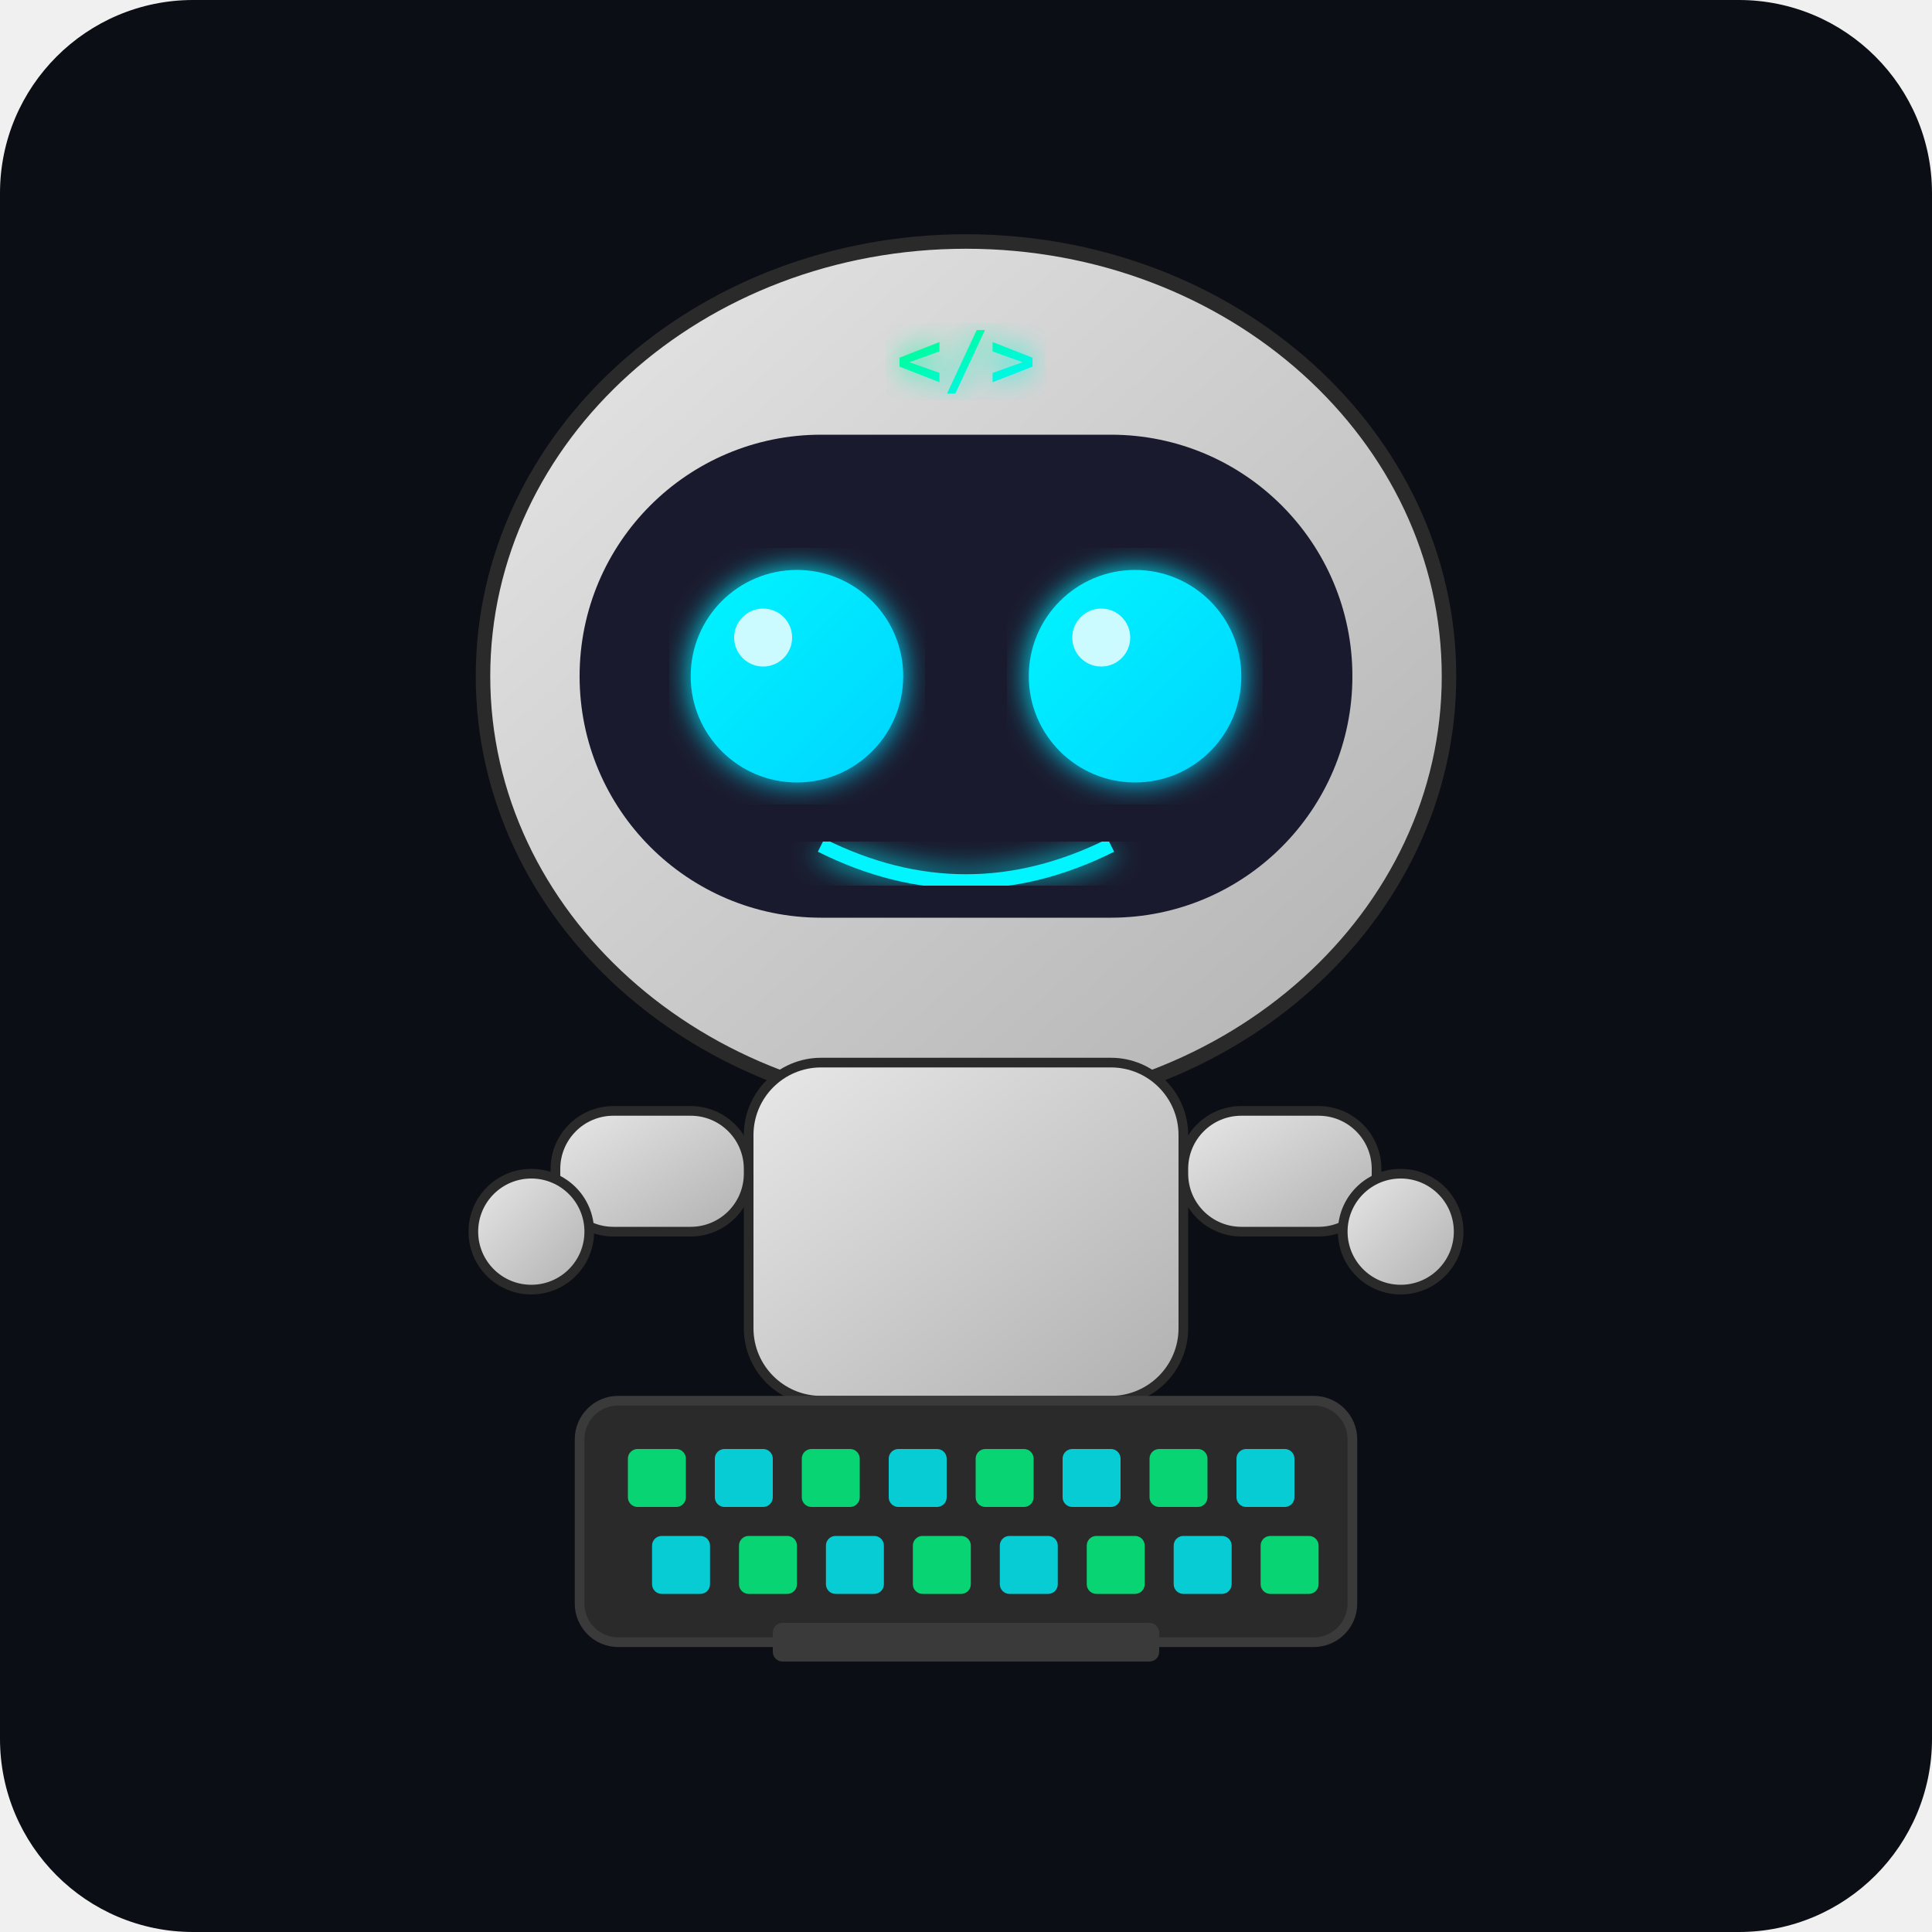
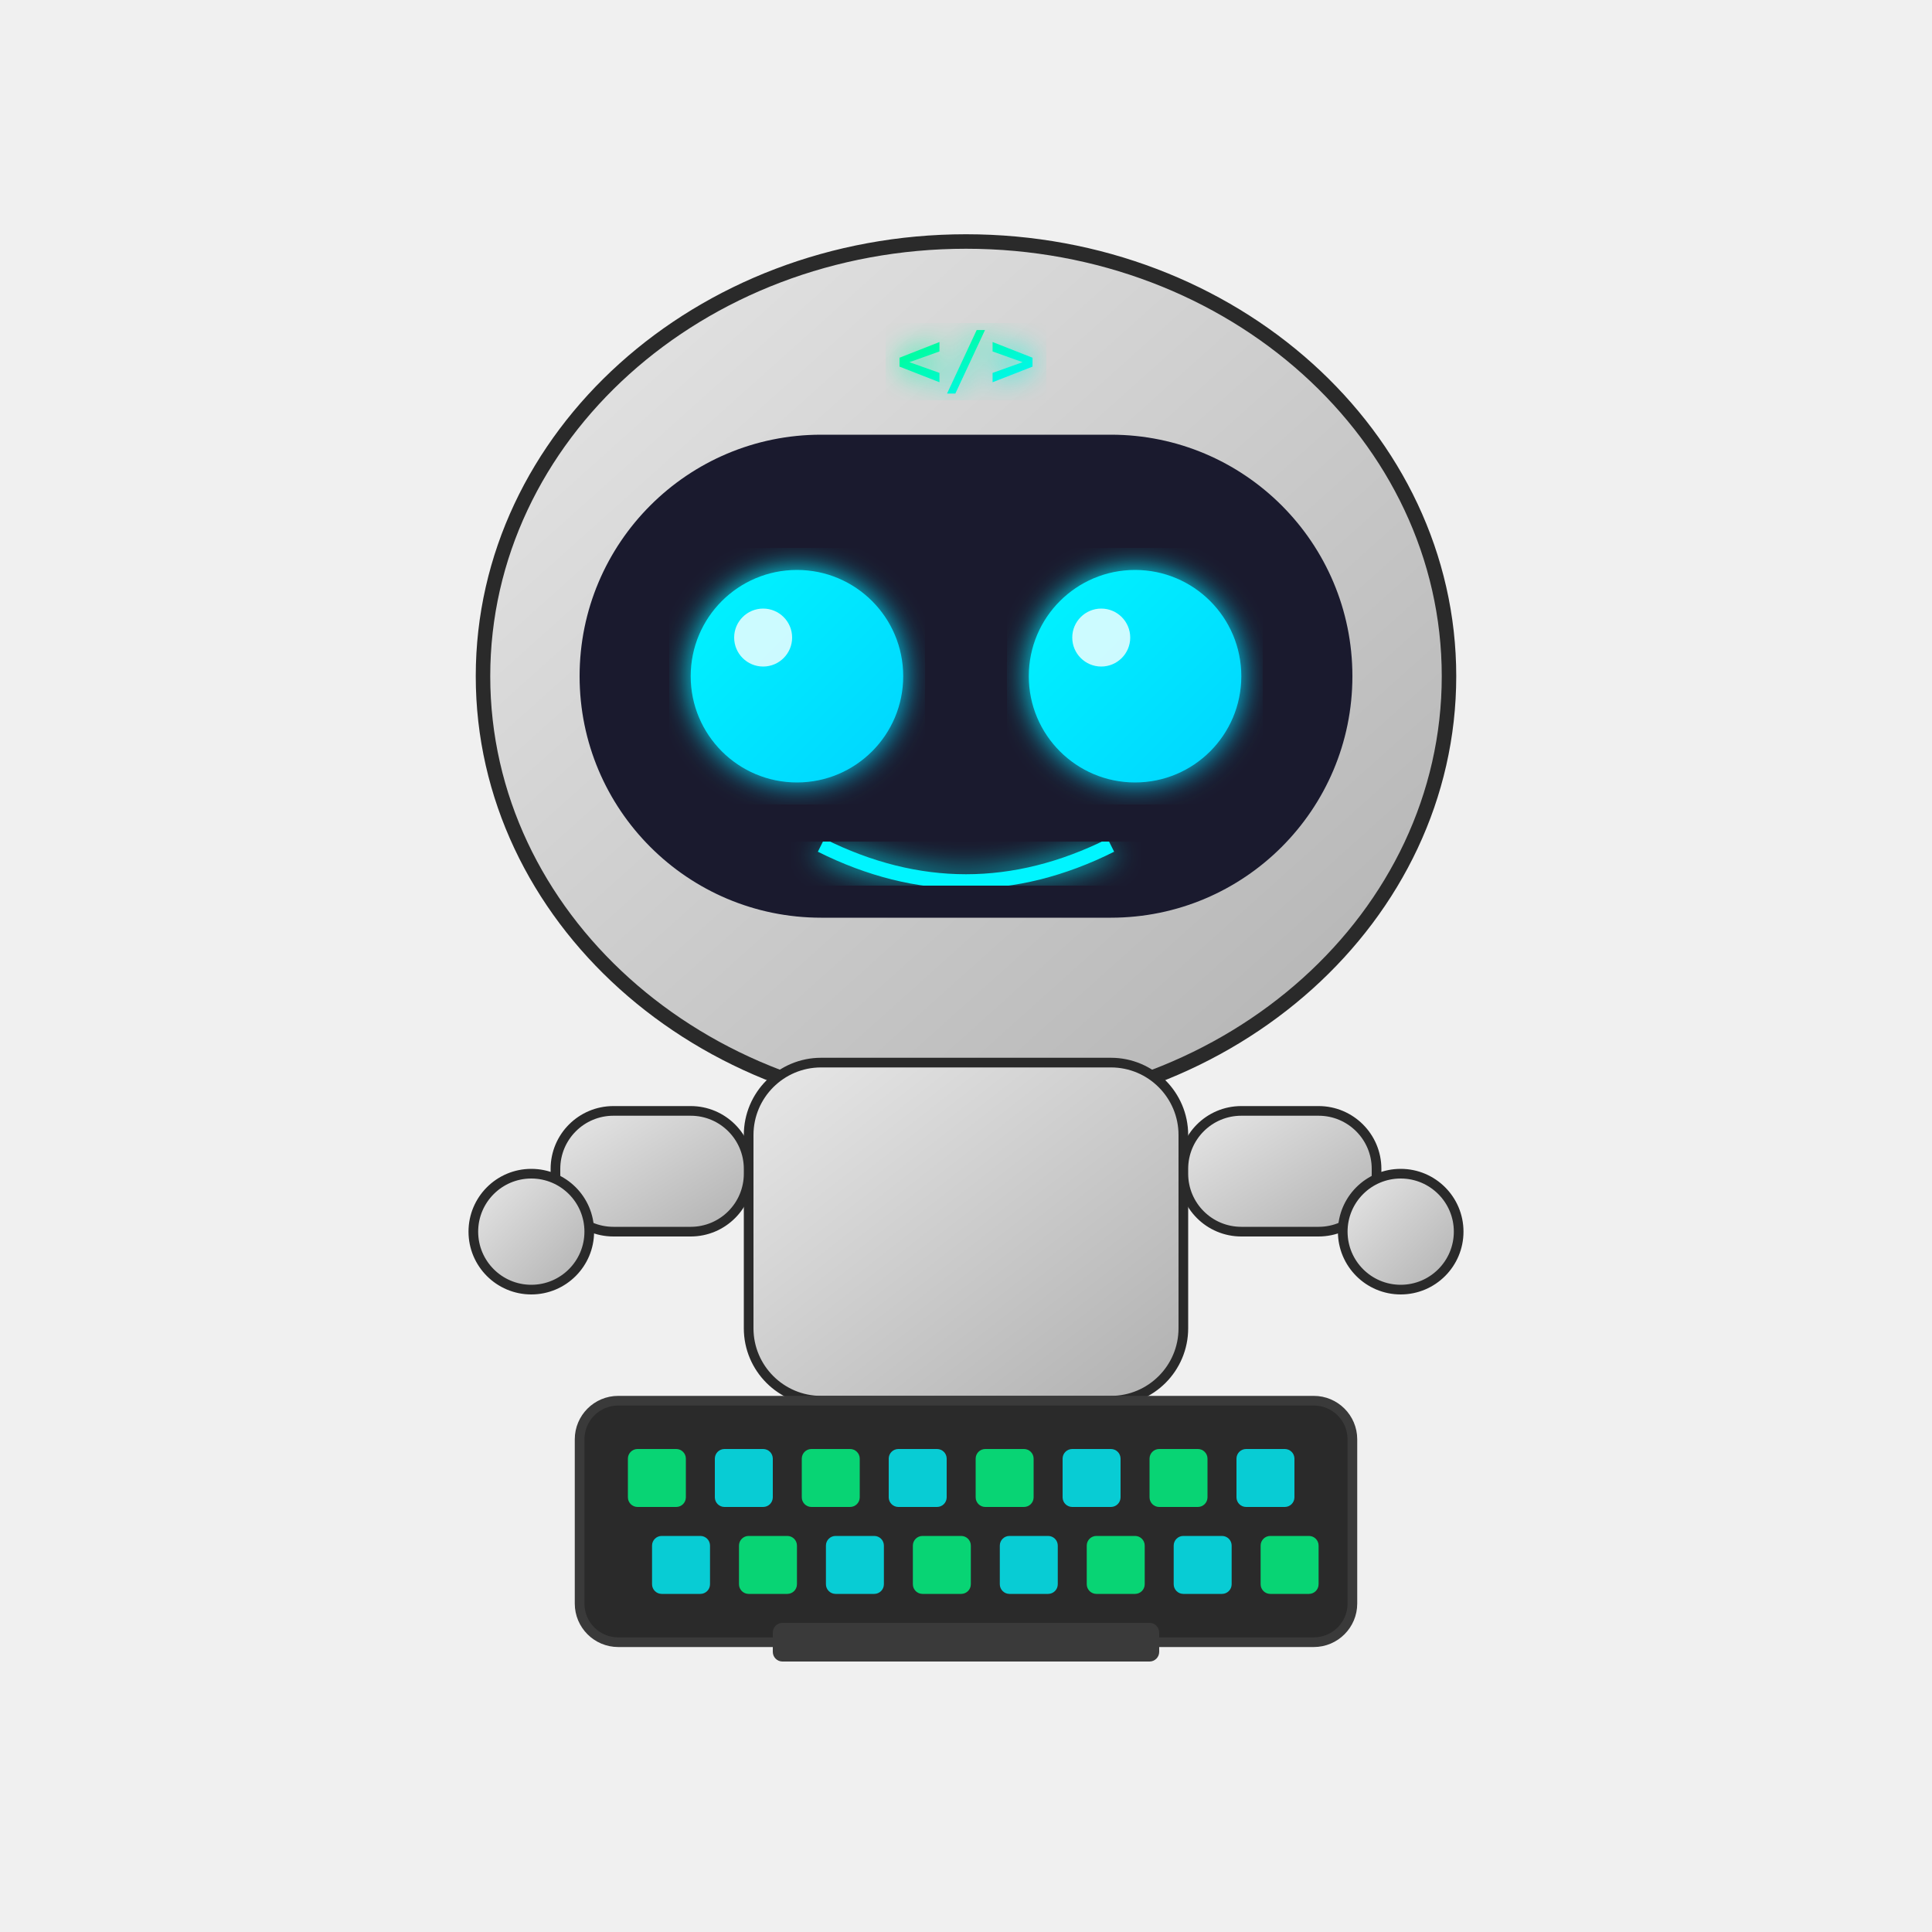
<svg xmlns="http://www.w3.org/2000/svg" width="400" height="400" viewBox="0 0 400 400">
  <defs>
    <linearGradient id="bodyGrad" x1="0%" y1="0%" x2="100%" y2="100%">
      <stop offset="0%" style="stop-color:#E8E8E8;stop-opacity:1" />
      <stop offset="100%" style="stop-color:#B0B0B0;stop-opacity:1" />
    </linearGradient>
    <linearGradient id="eyeGlow" x1="0%" y1="0%" x2="100%" y2="100%">
      <stop offset="0%" style="stop-color:#00F5FF;stop-opacity:1" />
      <stop offset="100%" style="stop-color:#00D4FF;stop-opacity:1" />
    </linearGradient>
    <linearGradient id="codeGrad" x1="0%" y1="0%" x2="100%" y2="100%">
      <stop offset="0%" style="stop-color:#00FF87;stop-opacity:1" />
      <stop offset="100%" style="stop-color:#00F5FF;stop-opacity:1" />
    </linearGradient>
    <filter id="glow">
      <feGaussianBlur stdDeviation="3" result="coloredBlur" />
      <feMerge>
        <feMergeNode in="coloredBlur" />
        <feMergeNode in="SourceGraphic" />
      </feMerge>
    </filter>
  </defs>
-   <rect width="100%" height="100%" fill="#0B0E14" rx="40" />
  <ellipse cx="200" cy="140" rx="100" ry="90" fill="url(#bodyGrad)" stroke="#2A2A2A" stroke-width="3" />
  <rect x="120" y="90" width="160" height="100" rx="50" fill="#1A1A2E" />
  <circle cx="165" cy="140" r="22" fill="url(#eyeGlow)" filter="url(#glow)" />
  <circle cx="235" cy="140" r="22" fill="url(#eyeGlow)" filter="url(#glow)" />
  <circle cx="158" cy="132" r="6" fill="#FFFFFF" opacity="0.8" />
  <circle cx="228" cy="132" r="6" fill="#FFFFFF" opacity="0.8" />
  <path d="M170 175 Q200 190 230 175" fill="none" stroke="#00F5FF" stroke-width="3" filter="url(#glow)" />
  <rect x="155" y="220" width="90" height="70" rx="15" fill="url(#bodyGrad)" stroke="#2A2A2A" stroke-width="2" />
  <rect x="115" y="230" width="40" height="25" rx="12" fill="url(#bodyGrad)" stroke="#2A2A2A" stroke-width="2" />
  <rect x="245" y="230" width="40" height="25" rx="12" fill="url(#bodyGrad)" stroke="#2A2A2A" stroke-width="2" />
  <circle cx="110" cy="255" r="12" fill="url(#bodyGrad)" stroke="#2A2A2A" stroke-width="2" />
  <circle cx="290" cy="255" r="12" fill="url(#bodyGrad)" stroke="#2A2A2A" stroke-width="2" />
  <rect x="120" y="290" width="160" height="50" rx="8" fill="#2A2A2A" stroke="#3A3A3A" stroke-width="2" />
  <rect x="130" y="300" width="12" height="12" rx="2" fill="#00FF87" opacity="0.8" />
  <rect x="148" y="300" width="12" height="12" rx="2" fill="#00F5FF" opacity="0.8" />
  <rect x="166" y="300" width="12" height="12" rx="2" fill="#00FF87" opacity="0.8" />
  <rect x="184" y="300" width="12" height="12" rx="2" fill="#00F5FF" opacity="0.8" />
  <rect x="202" y="300" width="12" height="12" rx="2" fill="#00FF87" opacity="0.8" />
  <rect x="220" y="300" width="12" height="12" rx="2" fill="#00F5FF" opacity="0.8" />
  <rect x="238" y="300" width="12" height="12" rx="2" fill="#00FF87" opacity="0.8" />
  <rect x="256" y="300" width="12" height="12" rx="2" fill="#00F5FF" opacity="0.8" />
  <rect x="135" y="318" width="12" height="12" rx="2" fill="#00F5FF" opacity="0.8" />
  <rect x="153" y="318" width="12" height="12" rx="2" fill="#00FF87" opacity="0.8" />
  <rect x="171" y="318" width="12" height="12" rx="2" fill="#00F5FF" opacity="0.8" />
  <rect x="189" y="318" width="12" height="12" rx="2" fill="#00FF87" opacity="0.8" />
  <rect x="207" y="318" width="12" height="12" rx="2" fill="#00F5FF" opacity="0.8" />
  <rect x="225" y="318" width="12" height="12" rx="2" fill="#00FF87" opacity="0.8" />
  <rect x="243" y="318" width="12" height="12" rx="2" fill="#00F5FF" opacity="0.8" />
  <rect x="261" y="318" width="12" height="12" rx="2" fill="#00FF87" opacity="0.8" />
  <rect x="160" y="336" width="80" height="8" rx="2" fill="#3A3A3A" />
  <text x="200" y="80" font-family="monospace" font-size="16" font-weight="bold" fill="url(#codeGrad)" text-anchor="middle" filter="url(#glow)">&lt;/&gt;</text>
</svg>
